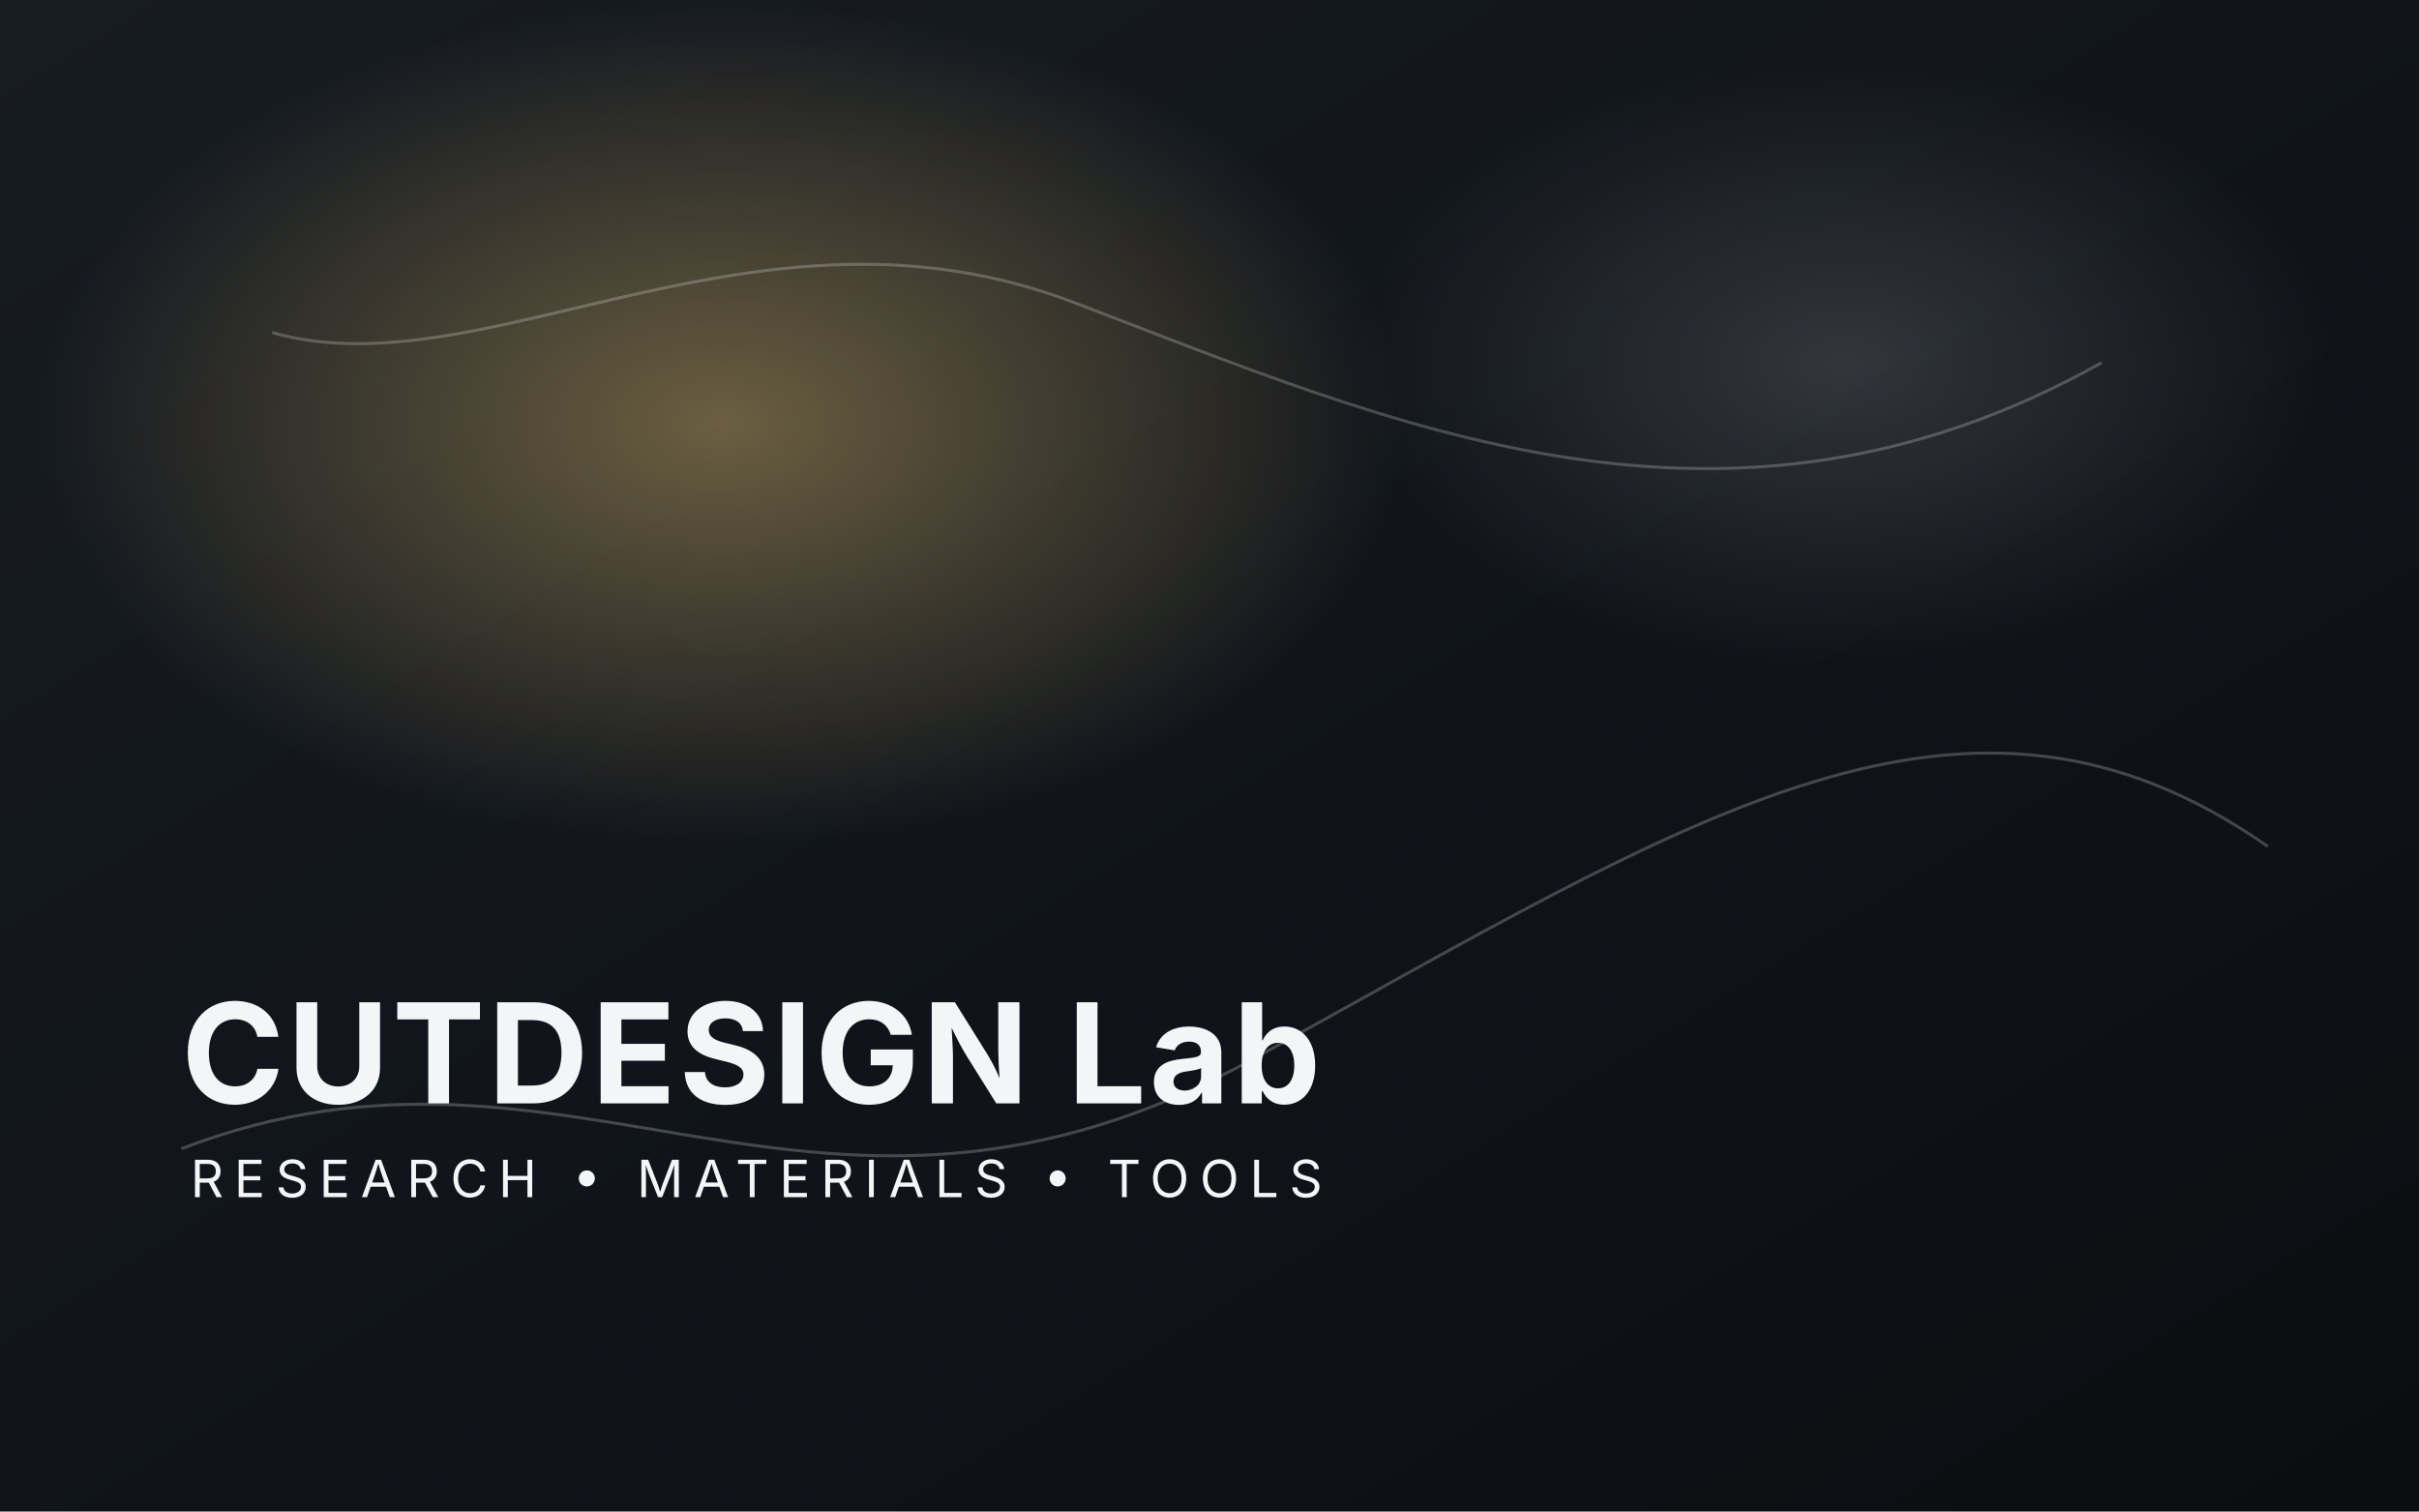
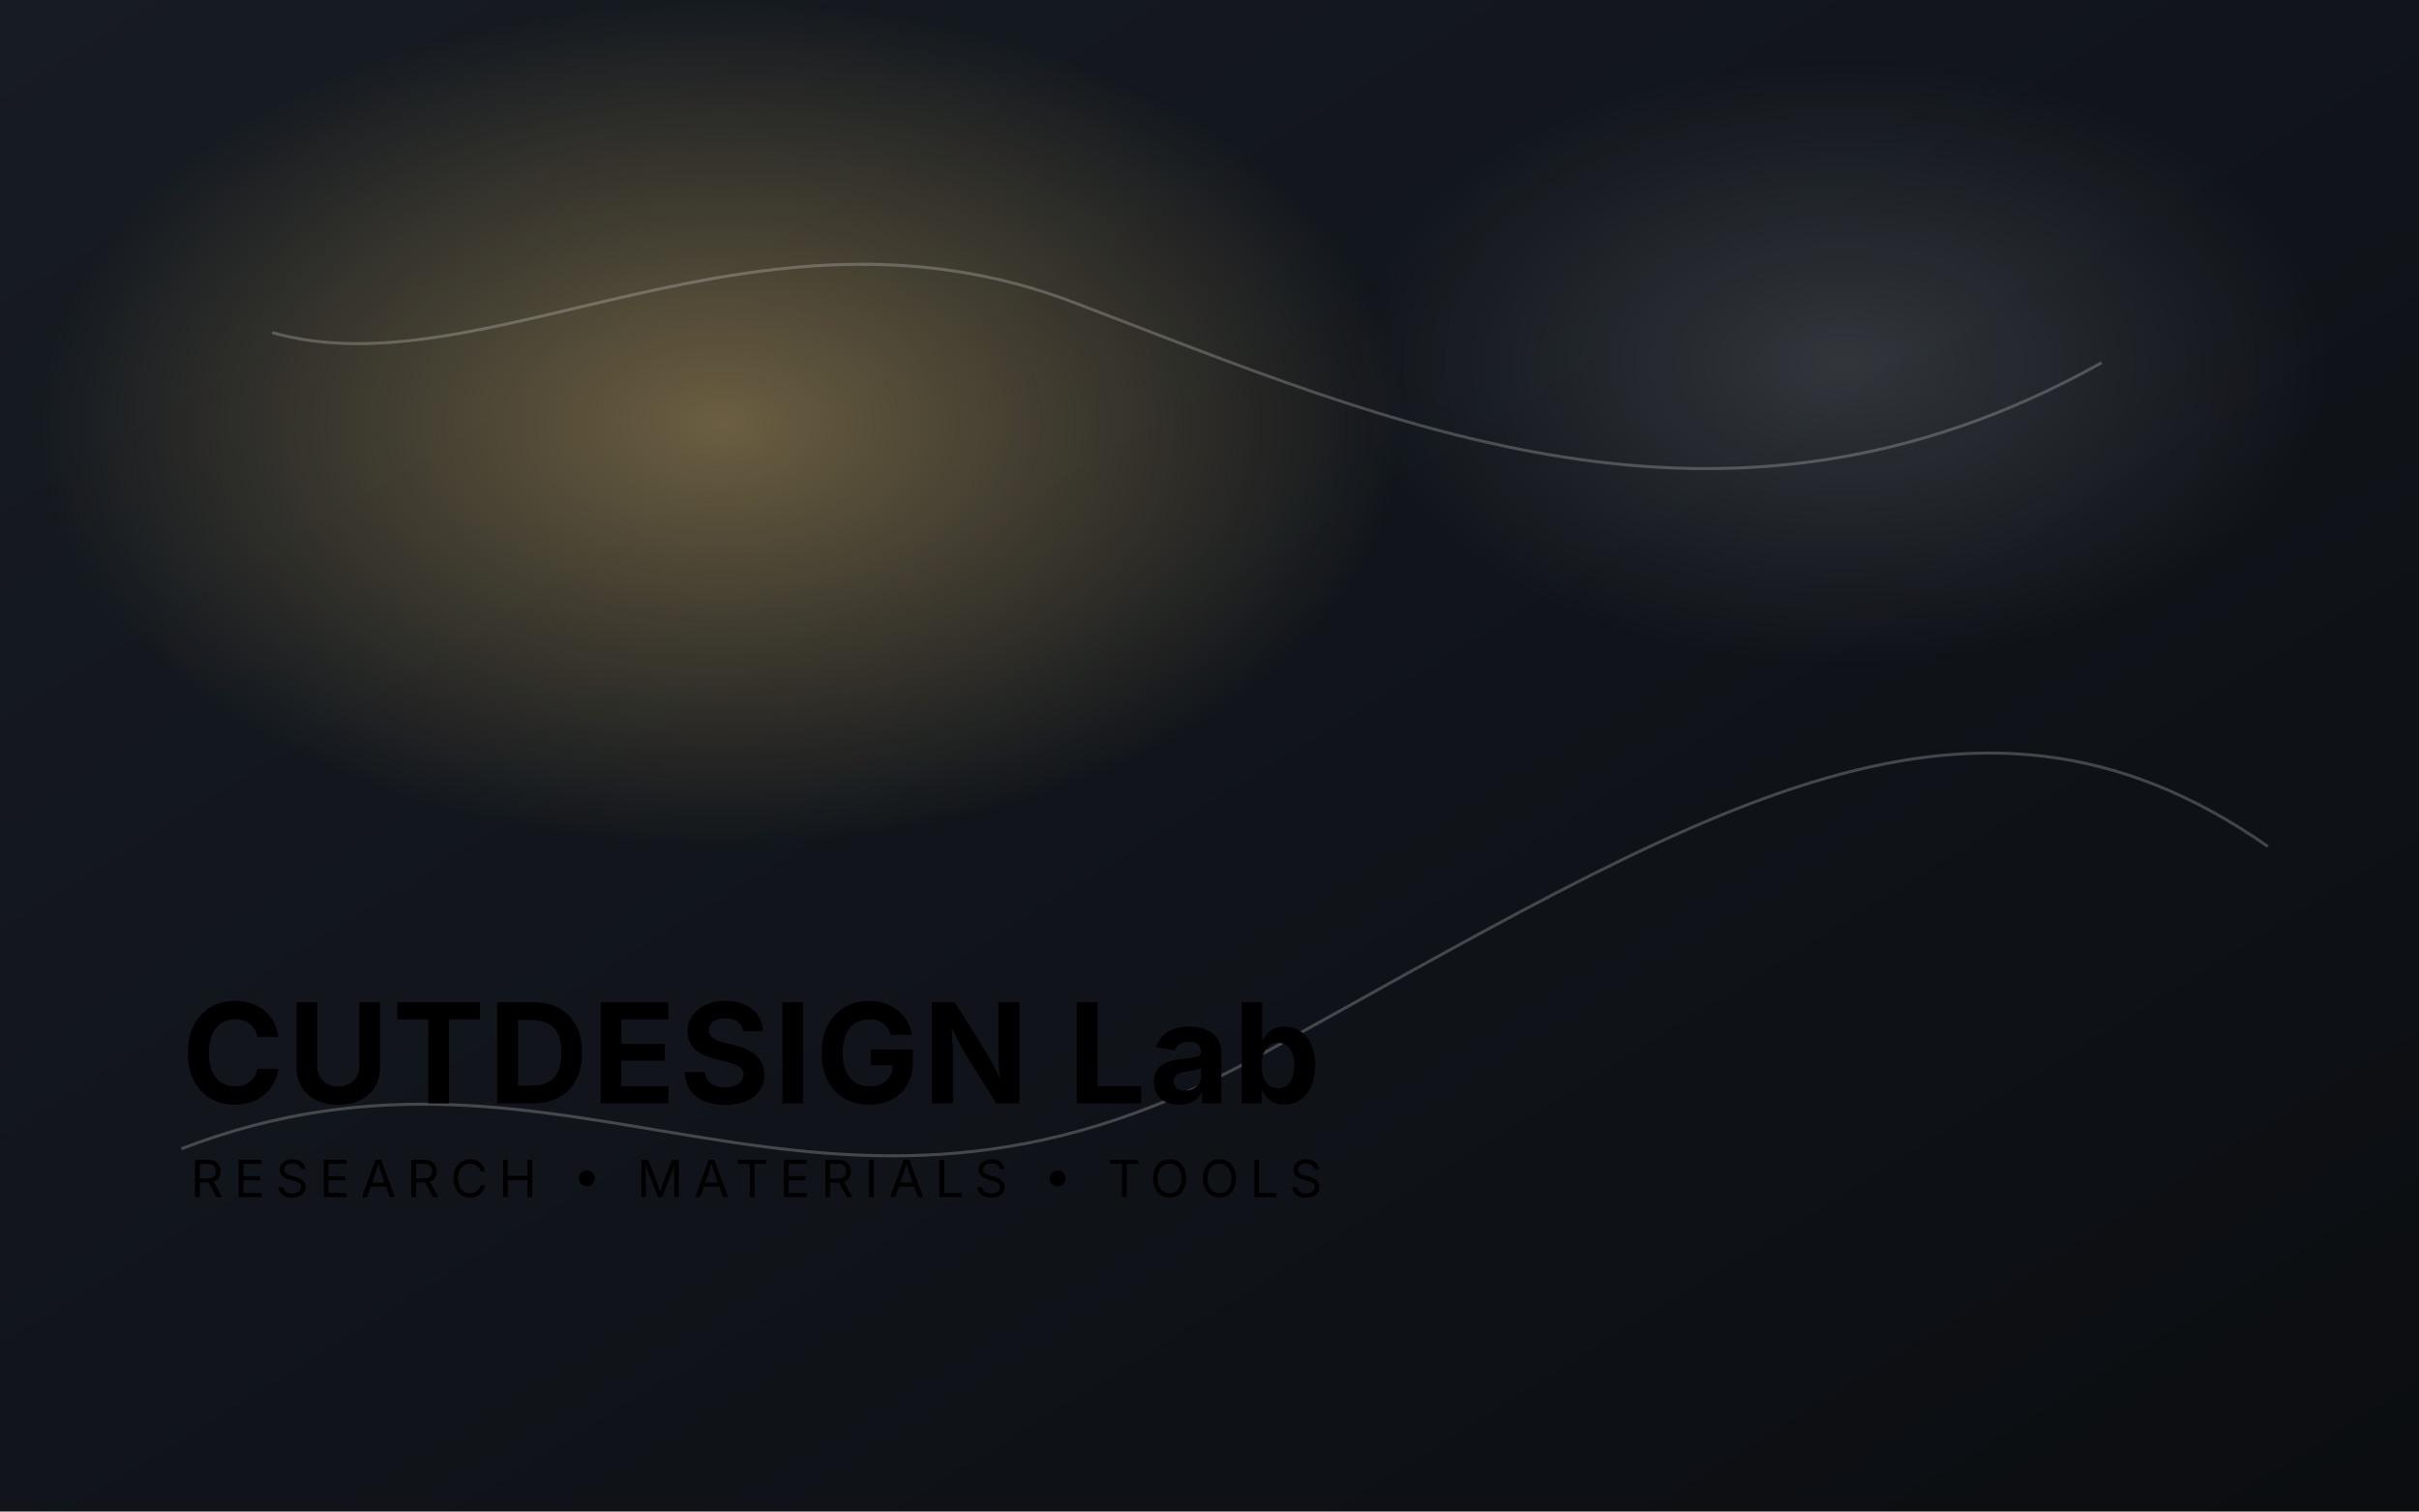
<svg xmlns="http://www.w3.org/2000/svg" width="1600" height="1000" viewBox="0 0 1600 1000" role="img" aria-label="CUTDESIGN Lab">
  <defs>
    <linearGradient id="bg" x1="0" y1="0" x2="1" y2="1">
      <stop offset="0%" stop-color="#171c22" />
      <stop offset="55%" stop-color="#10141a" />
      <stop offset="100%" stop-color="#0b0d10" />
    </linearGradient>
    <radialGradient id="glow1" cx="30%" cy="28%" r="28%">
      <stop offset="0%" stop-color="#d6b56d" stop-opacity="0.45" />
      <stop offset="100%" stop-color="#d6b56d" stop-opacity="0" />
    </radialGradient>
    <radialGradient id="glow2" cx="76%" cy="24%" r="20%">
      <stop offset="0%" stop-color="#ffffff" stop-opacity="0.14" />
      <stop offset="100%" stop-color="#ffffff" stop-opacity="0" />
    </radialGradient>
  </defs>
  <rect width="1600" height="1000" fill="url(#bg)" />
  <rect width="1600" height="1000" fill="url(#glow1)" />
  <rect width="1600" height="1000" fill="url(#glow2)" />
  <g opacity="0.22" stroke="#ffffff" stroke-width="2" fill="none">
    <path d="M120 760 C380 660, 540 860, 830 700 S1300 420, 1500 560" />
    <path d="M180 220 C320 260, 500 120, 710 200 S1140 380, 1390 240" />
  </g>
  <g>
-     <text x="120" y="730" fill="#f3f5f7" font-family="Inter, Arial, sans-serif" font-size="92" font-weight="700" letter-spacing="2">CUTDESIGN Lab</text>
-     <text x="126" y="792" fill="#f3f5f7" font-family="Inter, Arial, sans-serif" font-size="34" letter-spacing="7">RESEARCH • MATERIALS • TOOLS</text>
+     <text x="120" y="730" fill="#white" font-family="Inter, Arial, sans-serif" font-size="92" font-weight="700" letter-spacing="2">CUTDESIGN Lab</text>
+     <text x="126" y="792" fill="#white" font-family="Inter, Arial, sans-serif" font-size="34" letter-spacing="7">RESEARCH • MATERIALS • TOOLS</text>
  </g>
</svg>
